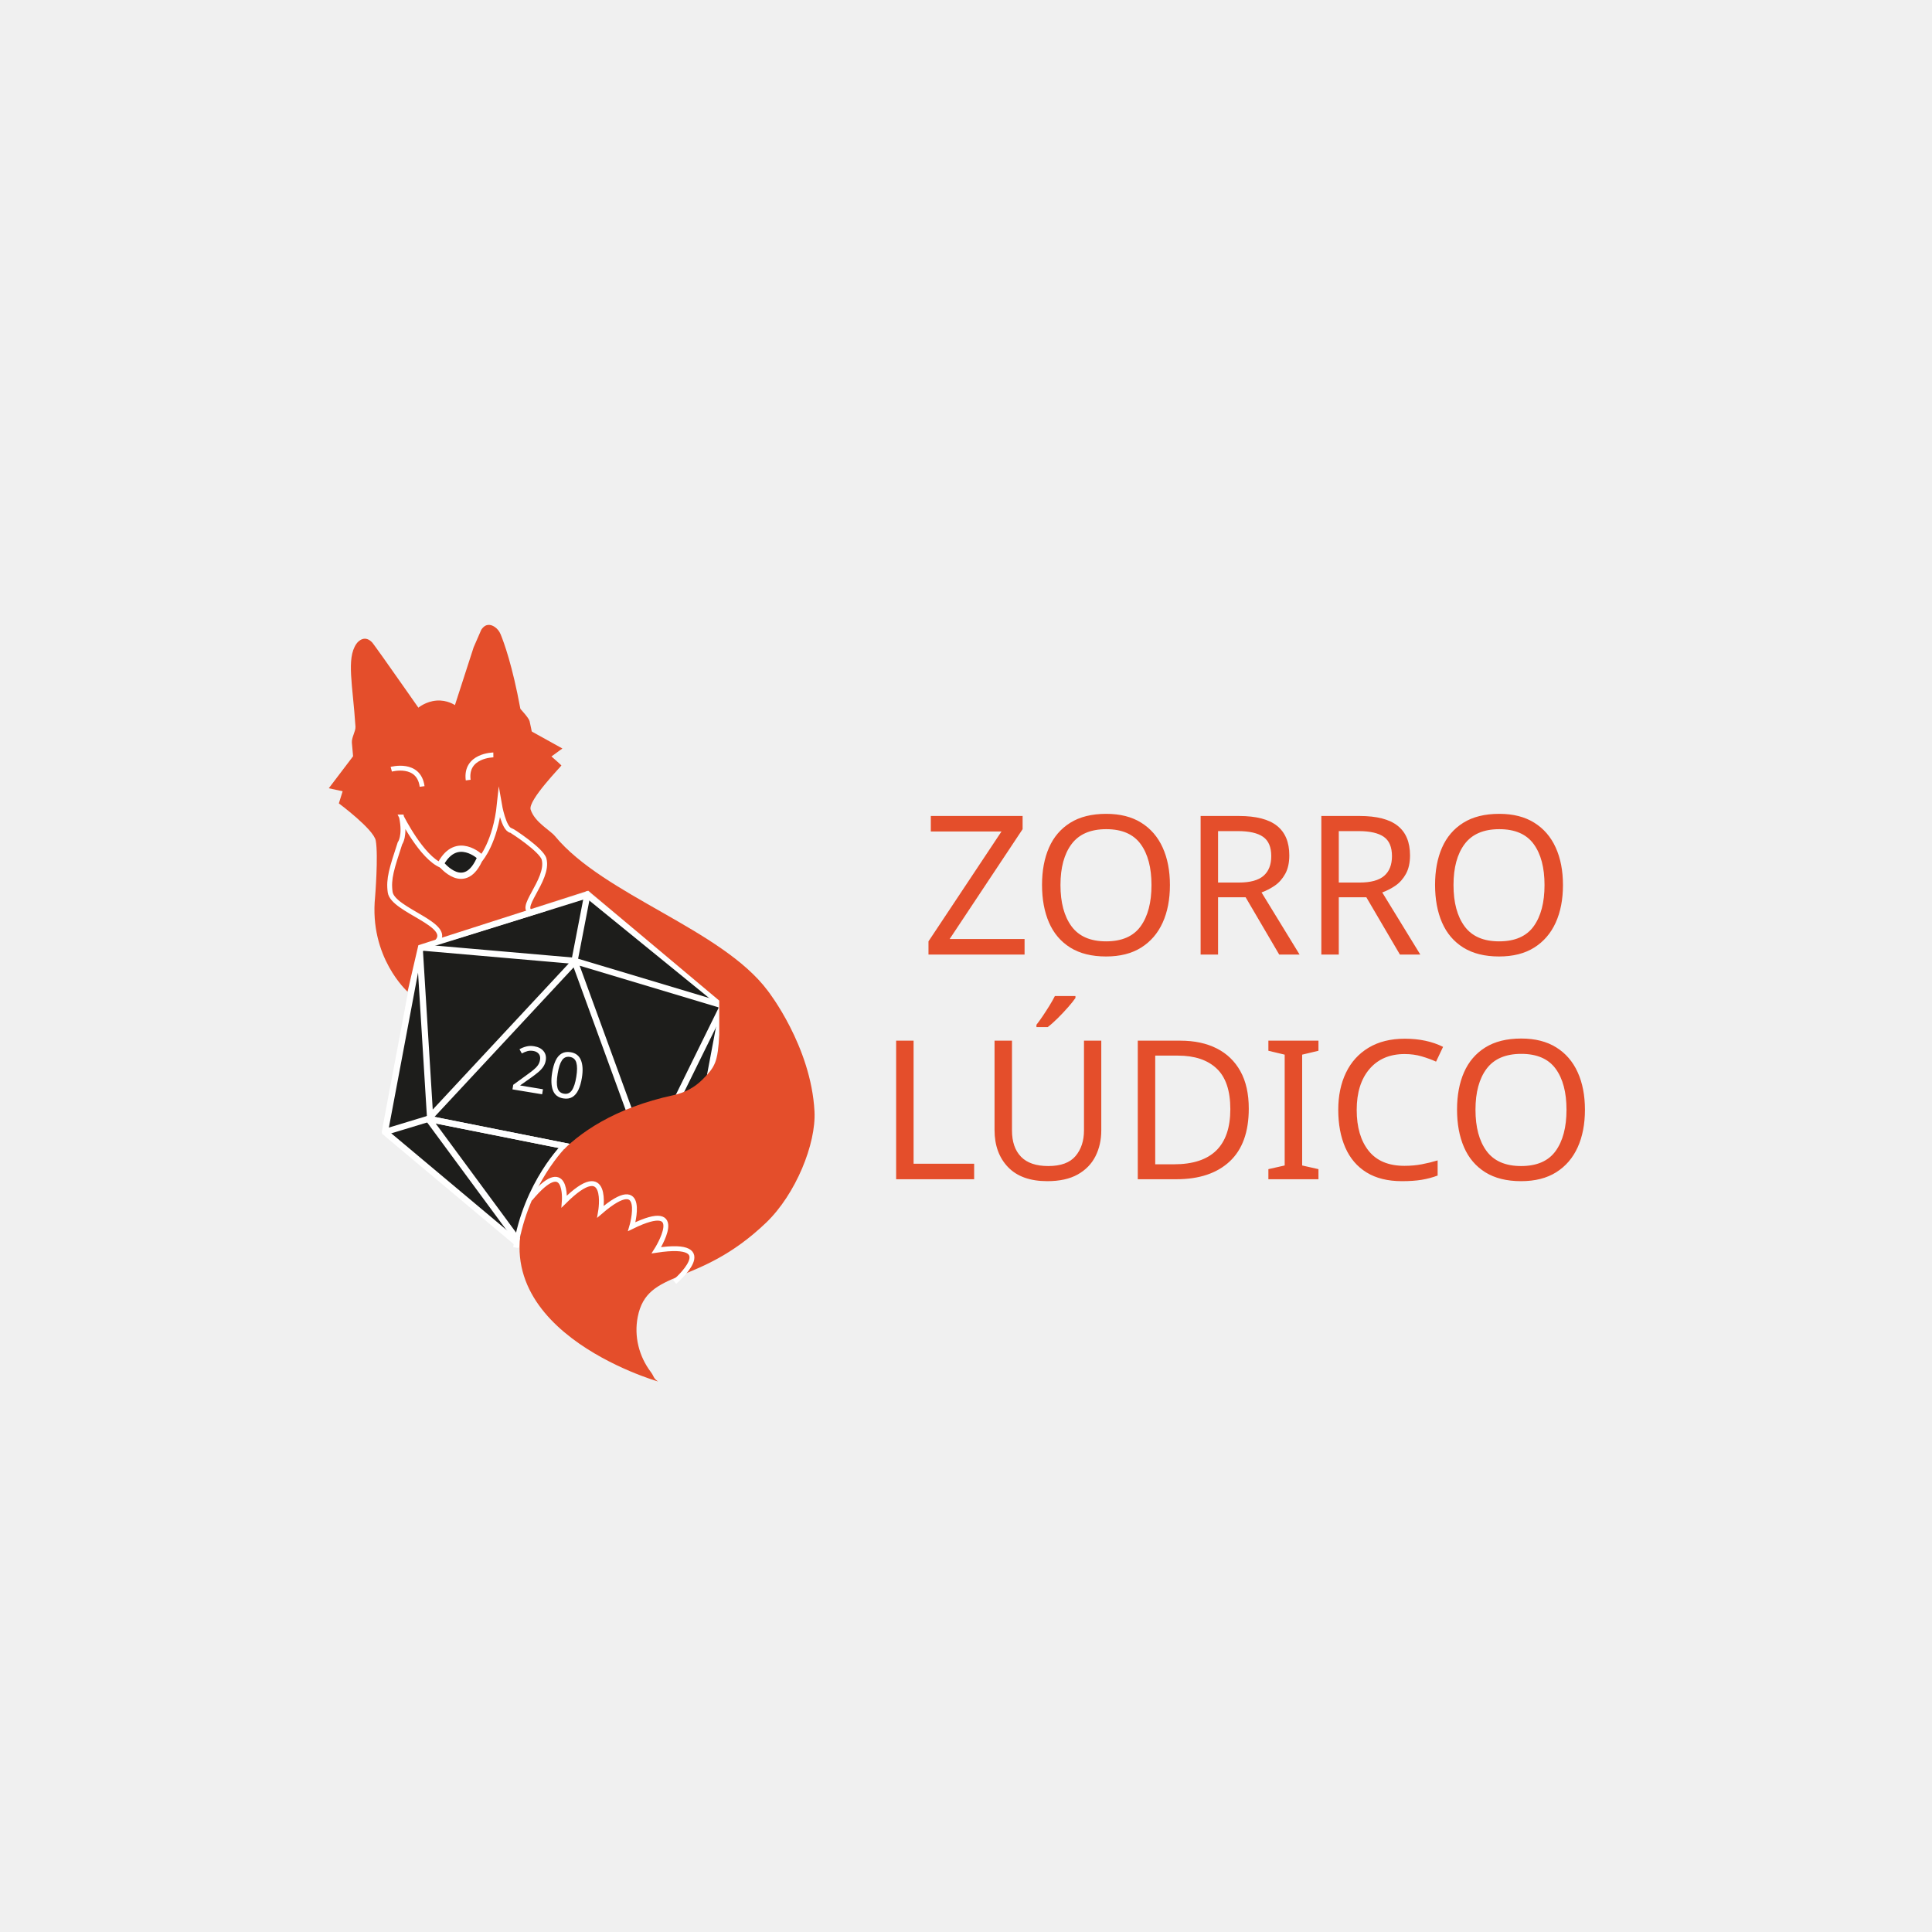
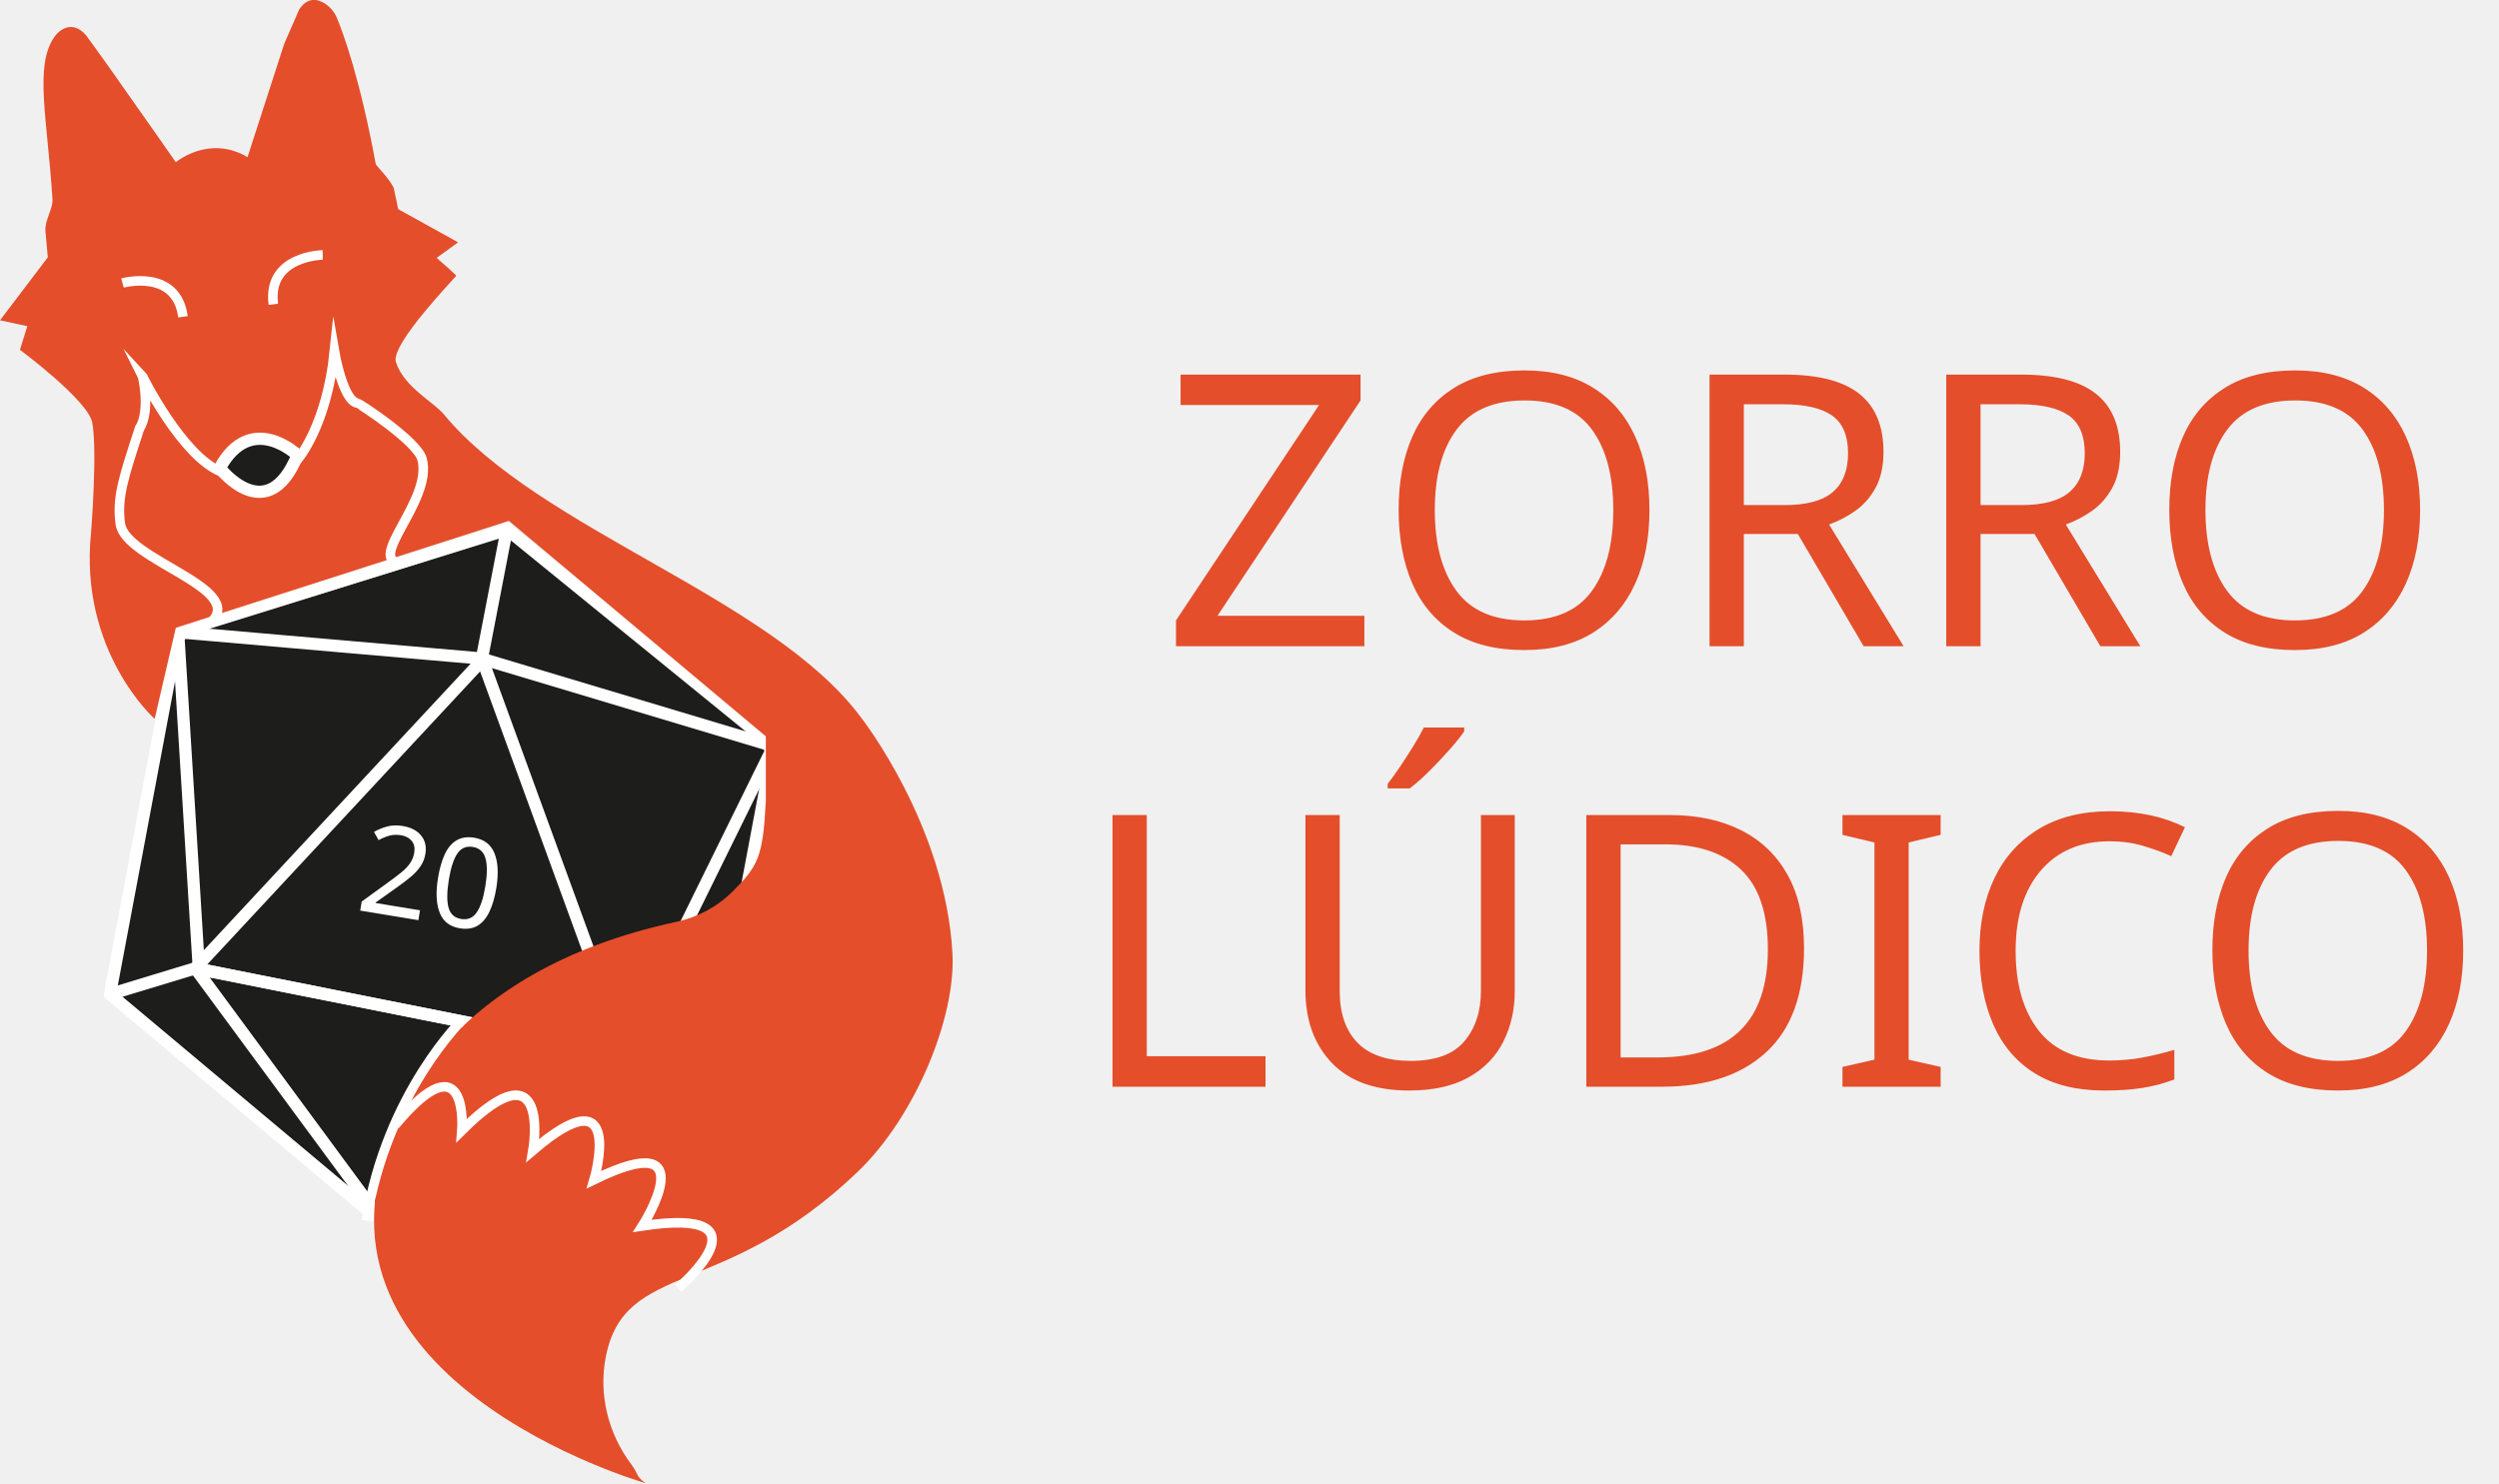
- <svg xmlns="http://www.w3.org/2000/svg" id="Capa_1" version="1.1" viewBox="0 0 1000 1000">
+ <svg xmlns="http://www.w3.org/2000/svg" id="Capa_2" data-name="Capa 2" viewBox="0 0 522.62 310.27">
  <defs>
    <style>
-       .st0 {
-         stroke-width: 2.52px;
+       .cls-1 {
+         fill: #f2e9e9;
+         stroke: #1d1d1b;
+         stroke-width: 2.67px;
      }

-       .st0, .st1, .st2 {
+       .cls-1, .cls-2, .cls-3 {
+         stroke-linecap: round;
+       }
+ 
+       .cls-1, .cls-2, .cls-3, .cls-4 {
+         stroke-miterlimit: 10;
+       }
+ 
+       .cls-5 {
+         fill: #fff;
+         font-size: 26.11px;
+       }
+ 
+       .cls-5, .cls-6 {
+         font-family: ModernAntiqua-Regular, 'Modern Antiqua';
+       }
+ 
+       .cls-2 {
+         fill: #1d1d1b;
+       }
+ 
+       .cls-2, .cls-3 {
+         stroke-width: 2.56px;
+       }
+ 
+       .cls-2, .cls-3, .cls-4 {
        stroke: #fff;
      }

-       .st0, .st1, .st2, .st3 {
-         stroke-miterlimit: 10;
-       }
- 
-       .st0, .st2 {
+       .cls-3, .cls-4 {
        fill: none;
      }

-       .st1 {
-         fill: #1d1d1b;
-       }
- 
-       .st1, .st2 {
-         stroke-width: 3.23px;
-       }
- 
-       .st1, .st2, .st3 {
-         stroke-linecap: round;
-       }
- 
-       .st4 {
-         fill: #fff;
-         font-size: 32.96px;
-       }
- 
-       .st4, .st5 {
-         font-family: ModernAntiqua-Regular, 'Modern Antiqua';
-       }
- 
-       .st5 {
-         font-size: 100.46px;
-       }
- 
-       .st5, .st6 {
+       .cls-7, .cls-6 {
        fill: #e44e2b;
      }

-       .st3 {
-         fill: #f2e9e9;
-         stroke: #1d1d1b;
-         stroke-width: 3.37px;
+       .cls-4 {
+         stroke-width: 2px;
+       }
+ 
+       .cls-6 {
+         font-size: 79.59px;
      }
    </style>
  </defs>
-   <g>
+   <g id="Capa_1-2" data-name="Capa 1">
    <g>
-       <text class="st5" transform="translate(454.09 610.37)">
-         <tspan x="0" y="0">LÚDICO</tspan>
-       </text>
-       <text class="st5" transform="translate(476.77 494.07)">
-         <tspan x="0" y="0">ZORRO</tspan>
-       </text>
-     </g>
-     <g>
-       <line class="st3" x1="342.34" y1="601.79" x2="274.46" y2="647.87" />
-       <path class="st1" d="M355.06,616.47l-84.66,27.76c-.74.24-1.56.09-2.16-.42l-68-57.01c-.64-.54-.94-1.38-.78-2.2l17.49-92.91c.16-.84.76-1.52,1.57-1.77l84.41-26.3c.72-.23,1.51-.07,2.1.41l68.25,55.54c.66.53.97,1.39.81,2.22l-17.49,92.91c-.16.83-.74,1.5-1.54,1.76Z" />
-       <polyline class="st2" points="356.35 616.05 335.51 601.8 221.71 579.11 199.2 585.94" />
-       <path class="st2" d="M222.67,579.3l-5.34-86.69c-.07-1.2.92-2.18,2.11-2.08l77.52,6.75c.13.01.26.04.39.07l74.78,22.43c1.16.35,1.72,1.66,1.19,2.75l-38.9,79.05-64.91,42.36-47.78-64.83,75.79-81.42,38,104.11-113.79-22.69" />
-       <text class="st4" transform="translate(263.7 563.61) rotate(9.37) skewX(.18)">
-         <tspan x="0" y="0">20</tspan>
-       </text>
-       <path class="st6" d="M372.3,535.23c-.72,14.43-2.05,16.91-8.8,23.64-4.04,4.03-9.18,6.75-14.75,7.95-61.79,13.3-73.24,52-73.24,52-32.44,68.45,65.1,96.23,65.1,96.23-2.61-1.8-1.92-2.46-3.8-4.97-6.1-8.12-8.68-18.43-6.73-28.4,4.98-25.53,31.14-15.02,66.42-48.79,15.4-14.74,25.96-40.92,25.08-57.63-1.78-33.77-23.93-62.12-24.2-62.47-23.8-31.85-84.83-49.38-110.11-80-2.59-3.13-10.52-7.19-12.61-13.76-1.51-4.76,16.09-22.68,15.93-22.84-3.82-3.82-14.18-11.52-15.09-16.23-.38-1.96-.83-4.21-1.38-6.65-.4-1.78-4.75-6.29-4.78-6.43-4.12-22.46-8.52-34.44-10.24-38.61-.66-1.59-1.76-2.97-3.21-3.89-1.89-1.19-4.55-1.81-6.78,1.58-.11.16-3.96,9.09-3.96,9.09l-9.68,29.92s-3.98-2.78-9.53-2.35-9.39,3.67-9.39,3.67c0,0-10.86-15.53-17.9-25.47-3.33-4.71-5.81-8.06-5.86-8.11-3.67-4.11-7.08-1.29-8.36.59-5.24,7.68-1.81,21.31-.44,42.82.15,2.42-2.09,5.59-1.86,8.34.2,2.41.43,4.95.69,7.64l-7.43,23.73s18.03,13.39,19.1,19.26c1.39,7.67-.33,29.06-.33,29.06-3.21,31.36,16.79,49.14,16.79,49.14l5.59-24.04,87.92-28.23,67.82,56.9v17.3Z" />
-       <path class="st0" d="M349.21,663.55s25.44-21.7-9.46-16.42c0,0,17.15-26.89-12.77-12.22,0,0,8.5-28.86-16.13-7.74,0,0,4.99-28.88-18.77-5.27,0,0,1.99-24.97-17.66-1.36" />
-       <path class="st0" d="M207.83,422.89s10.41,20.97,20.68,25.08,20.24-3.23,20.24-3.23c0,0,7.66-8.73,9.72-28.52,0,0,2.24,13.05,6.05,13.64.46.06,15.83,10.08,17.08,14.79,2.93,11-15.26,26.86-5.43,27.58,0,0-50.4,15.66-50.3,15.56,9.5-9.09-22.6-16.5-23.92-26.03-.97-6.99.83-12.24,5.08-25.3,0,0,2.86-3.59.81-13.57Z" />
-       <path class="st1" d="M248.71,443.63s-12.22-11.73-20.53,3.39c0,0,12.51,16.15,20.53-3.39Z" />
-       <line class="st2" x1="297.18" y1="498.34" x2="304.02" y2="462.92" />
-       <path class="st0" d="M258.38,411.97" />
-       <polygon class="st6" points="291.09 387.42 283.92 392.63 271.88 376.77 291.09 387.42" />
-       <polygon class="st6" points="170.18 408 178.84 409.88 183.46 390.51 170.18 408" />
+       <g>
+         <g>
+           <text class="cls-6" transform="translate(224.94 227.33)">
+             <tspan x="0" y="0">LÚDICO</tspan>
+           </text>
+           <text class="cls-6" transform="translate(242.91 135.19)">
+             <tspan x="0" y="0">ZORRO</tspan>
+           </text>
+         </g>
+         <g>
+           <line class="cls-1" x1="136.4" y1="220.53" x2="82.62" y2="257.04" />
+           <path class="cls-2" d="M146.48,232.16l-67.08,21.99c-.59.19-1.24.07-1.71-.33l-53.88-45.16c-.51-.42-.74-1.09-.62-1.74l13.85-73.61c.12-.66.6-1.2,1.24-1.4l66.88-20.83c.57-.18,1.2-.06,1.67.32l54.08,44c.52.42.77,1.1.64,1.76l-13.85,73.61c-.12.65-.59,1.19-1.22,1.39Z" />
+           <polyline class="cls-3" points="147.5 231.83 130.99 220.54 40.83 202.56 22.99 207.98" />
+           <path class="cls-3" d="M41.59,202.71l-4.23-68.68c-.06-.95.73-1.73,1.67-1.64l61.42,5.34c.1,0,.21.03.31.06l59.25,17.77c.92.27,1.37,1.32.94,2.18l-30.82,62.63-51.43,33.56-37.86-51.37,60.05-64.5,30.11,82.48-90.16-17.98" />
+           <text class="cls-5" transform="translate(74.1 190.28) rotate(9.37) skewX(.18)">
+             <tspan x="0" y="0">20</tspan>
+           </text>
+           <path class="cls-7" d="M160.14,167.8c-.57,11.43-1.62,13.4-6.97,18.73-3.2,3.19-7.27,5.35-11.69,6.3-48.95,10.53-58.02,41.2-58.02,41.2-25.7,54.23,51.58,76.24,51.58,76.24-2.07-1.42-1.52-1.95-3.01-3.93-4.83-6.43-6.88-14.6-5.34-22.5,3.95-20.23,24.67-11.9,52.63-38.66,12.2-11.68,20.57-32.42,19.87-45.66-1.41-26.75-18.96-49.22-19.17-49.5-18.85-25.23-67.2-39.12-87.23-63.38-2.05-2.48-8.34-5.7-9.99-10.9-1.2-3.77,12.75-17.97,12.62-18.1-3.03-3.03-11.24-9.13-11.95-12.86-.3-1.55-.66-3.33-1.09-5.27-.32-1.41-3.76-4.98-3.78-5.1-3.27-17.79-6.75-27.29-8.11-30.59-.52-1.26-1.39-2.35-2.55-3.08-1.5-.94-3.6-1.44-5.37,1.25-.08.13-3.14,7.2-3.14,7.2l-7.67,23.7s-3.15-2.21-7.55-1.86-7.44,2.9-7.44,2.9c0,0-8.6-12.31-14.18-20.18-2.64-3.73-4.61-6.38-4.64-6.43-2.9-3.25-5.61-1.02-6.62.46-4.16,6.09-1.44,16.88-.35,33.93.12,1.92-1.66,4.43-1.48,6.61.16,1.91.34,3.92.55,6.05l-5.88,18.8s14.29,10.61,15.13,15.26c1.1,6.08-.26,23.02-.26,23.02-2.54,24.85,13.3,38.93,13.3,38.93l4.43-19.05,69.65-22.37,53.74,45.08v13.71Z" />
+           <path class="cls-4" d="M141.84,269.46s20.16-17.2-7.49-13.01c0,0,13.59-21.3-10.11-9.68,0,0,6.74-22.86-12.78-6.13,0,0,3.95-22.88-14.87-4.17,0,0,1.58-19.78-13.99-1.08" />
+           <path class="cls-4" d="M29.83,78.8s8.25,16.61,16.38,19.87c8.13,3.25,16.03-2.56,16.03-2.56,0,0,6.07-6.91,7.7-22.6,0,0,1.77,10.34,4.79,10.81.37.04,12.54,7.99,13.54,11.72,2.32,8.71-12.09,21.28-4.3,21.85,0,0-39.93,12.41-39.85,12.33,7.52-7.2-17.91-13.07-18.95-20.62-.77-5.54.66-9.7,4.03-20.04,0,0,2.27-2.85.64-10.75Z" />
+           <path class="cls-2" d="M62.22,95.22s-9.68-9.3-16.26,2.69c0,0,9.91,12.8,16.26-2.69Z" />
+           <line class="cls-3" x1="100.62" y1="138.57" x2="106.04" y2="110.51" />
+           <polygon class="cls-7" points="95.8 50.69 90.12 54.82 80.58 42.26 95.8 50.69" />
+           <polygon class="cls-7" points="0 67 6.86 68.48 10.52 53.14 0 67" />
+         </g>
+       </g>
+       <path class="cls-4" d="M25.62,59.2s11.28-3.11,12.65,7.07" />
+       <path class="cls-4" d="M67.49,53.33s-11.65.14-10.32,10.32" />
+       <path class="cls-4" d="M96.92,213.08s-16.09,15.55-20.3,42.26" />
    </g>
  </g>
-   <path class="st0" d="M202.52,398.16s14.24-3.92,15.97,8.92" />
-   <path class="st0" d="M255.36,390.75s-14.7.17-13.03,13.02" />
-   <path class="st0" d="M292.51,592.39s-20.31,19.63-25.62,53.34" />
</svg>
